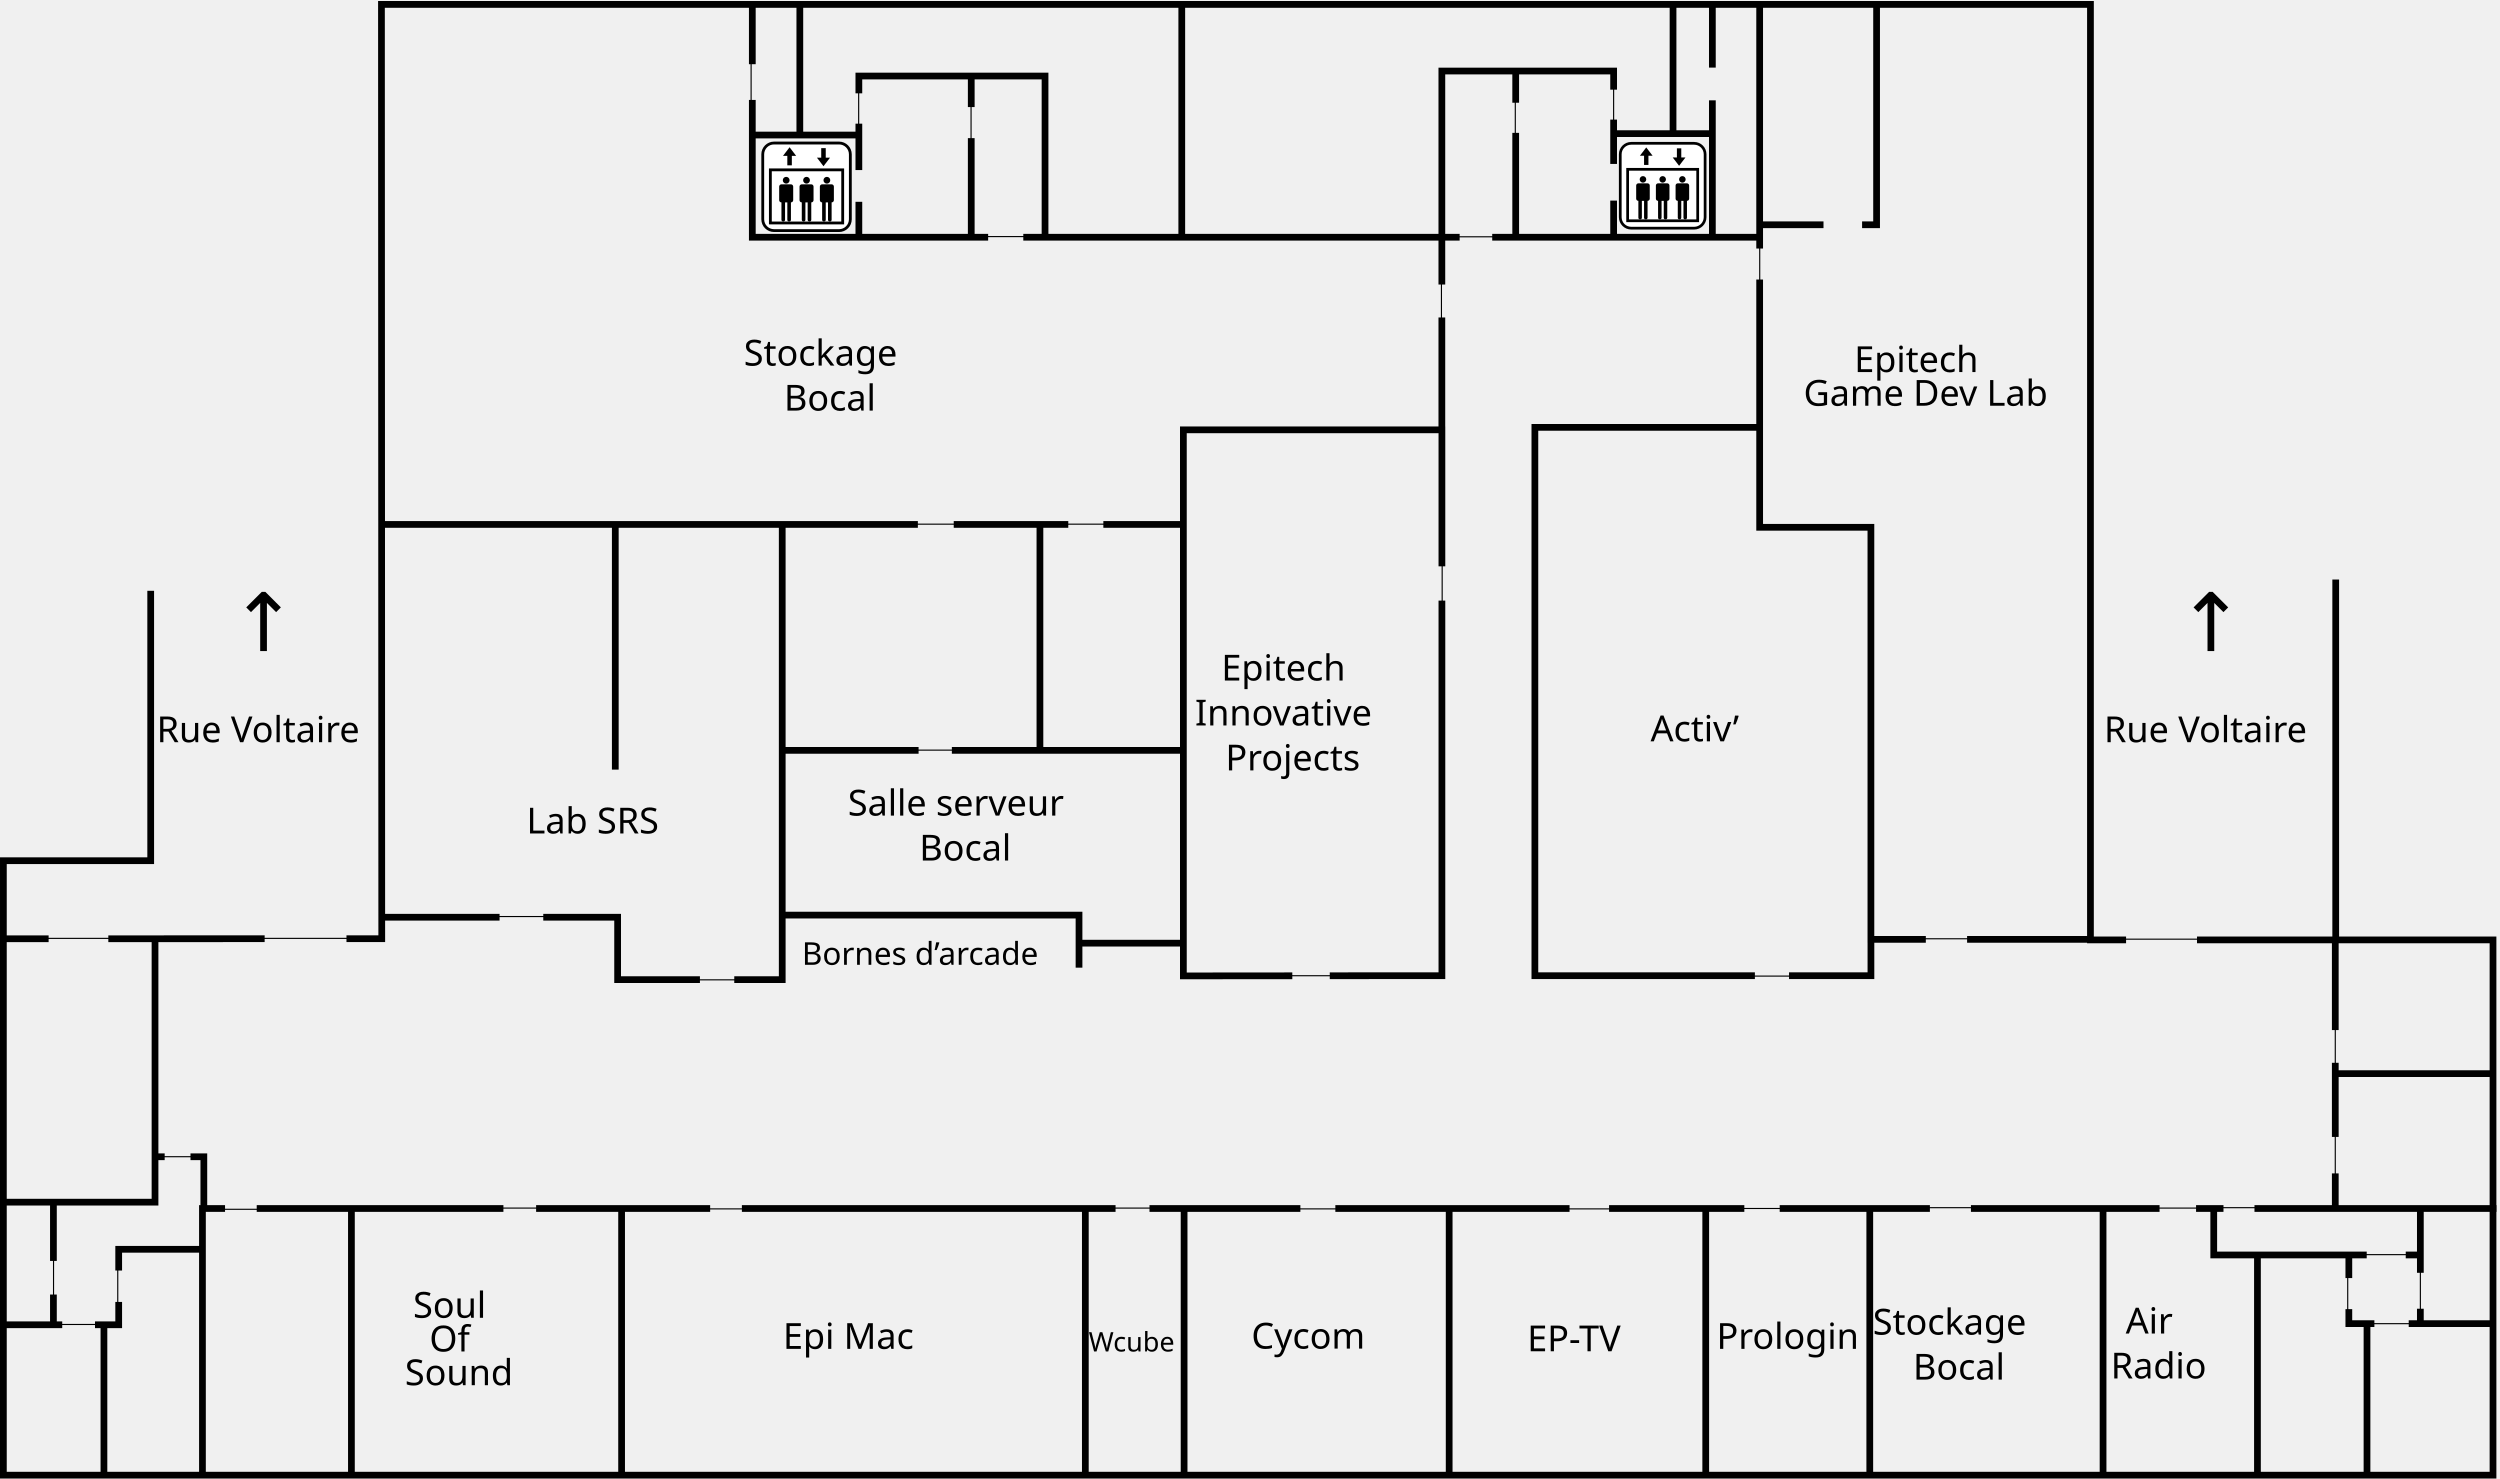
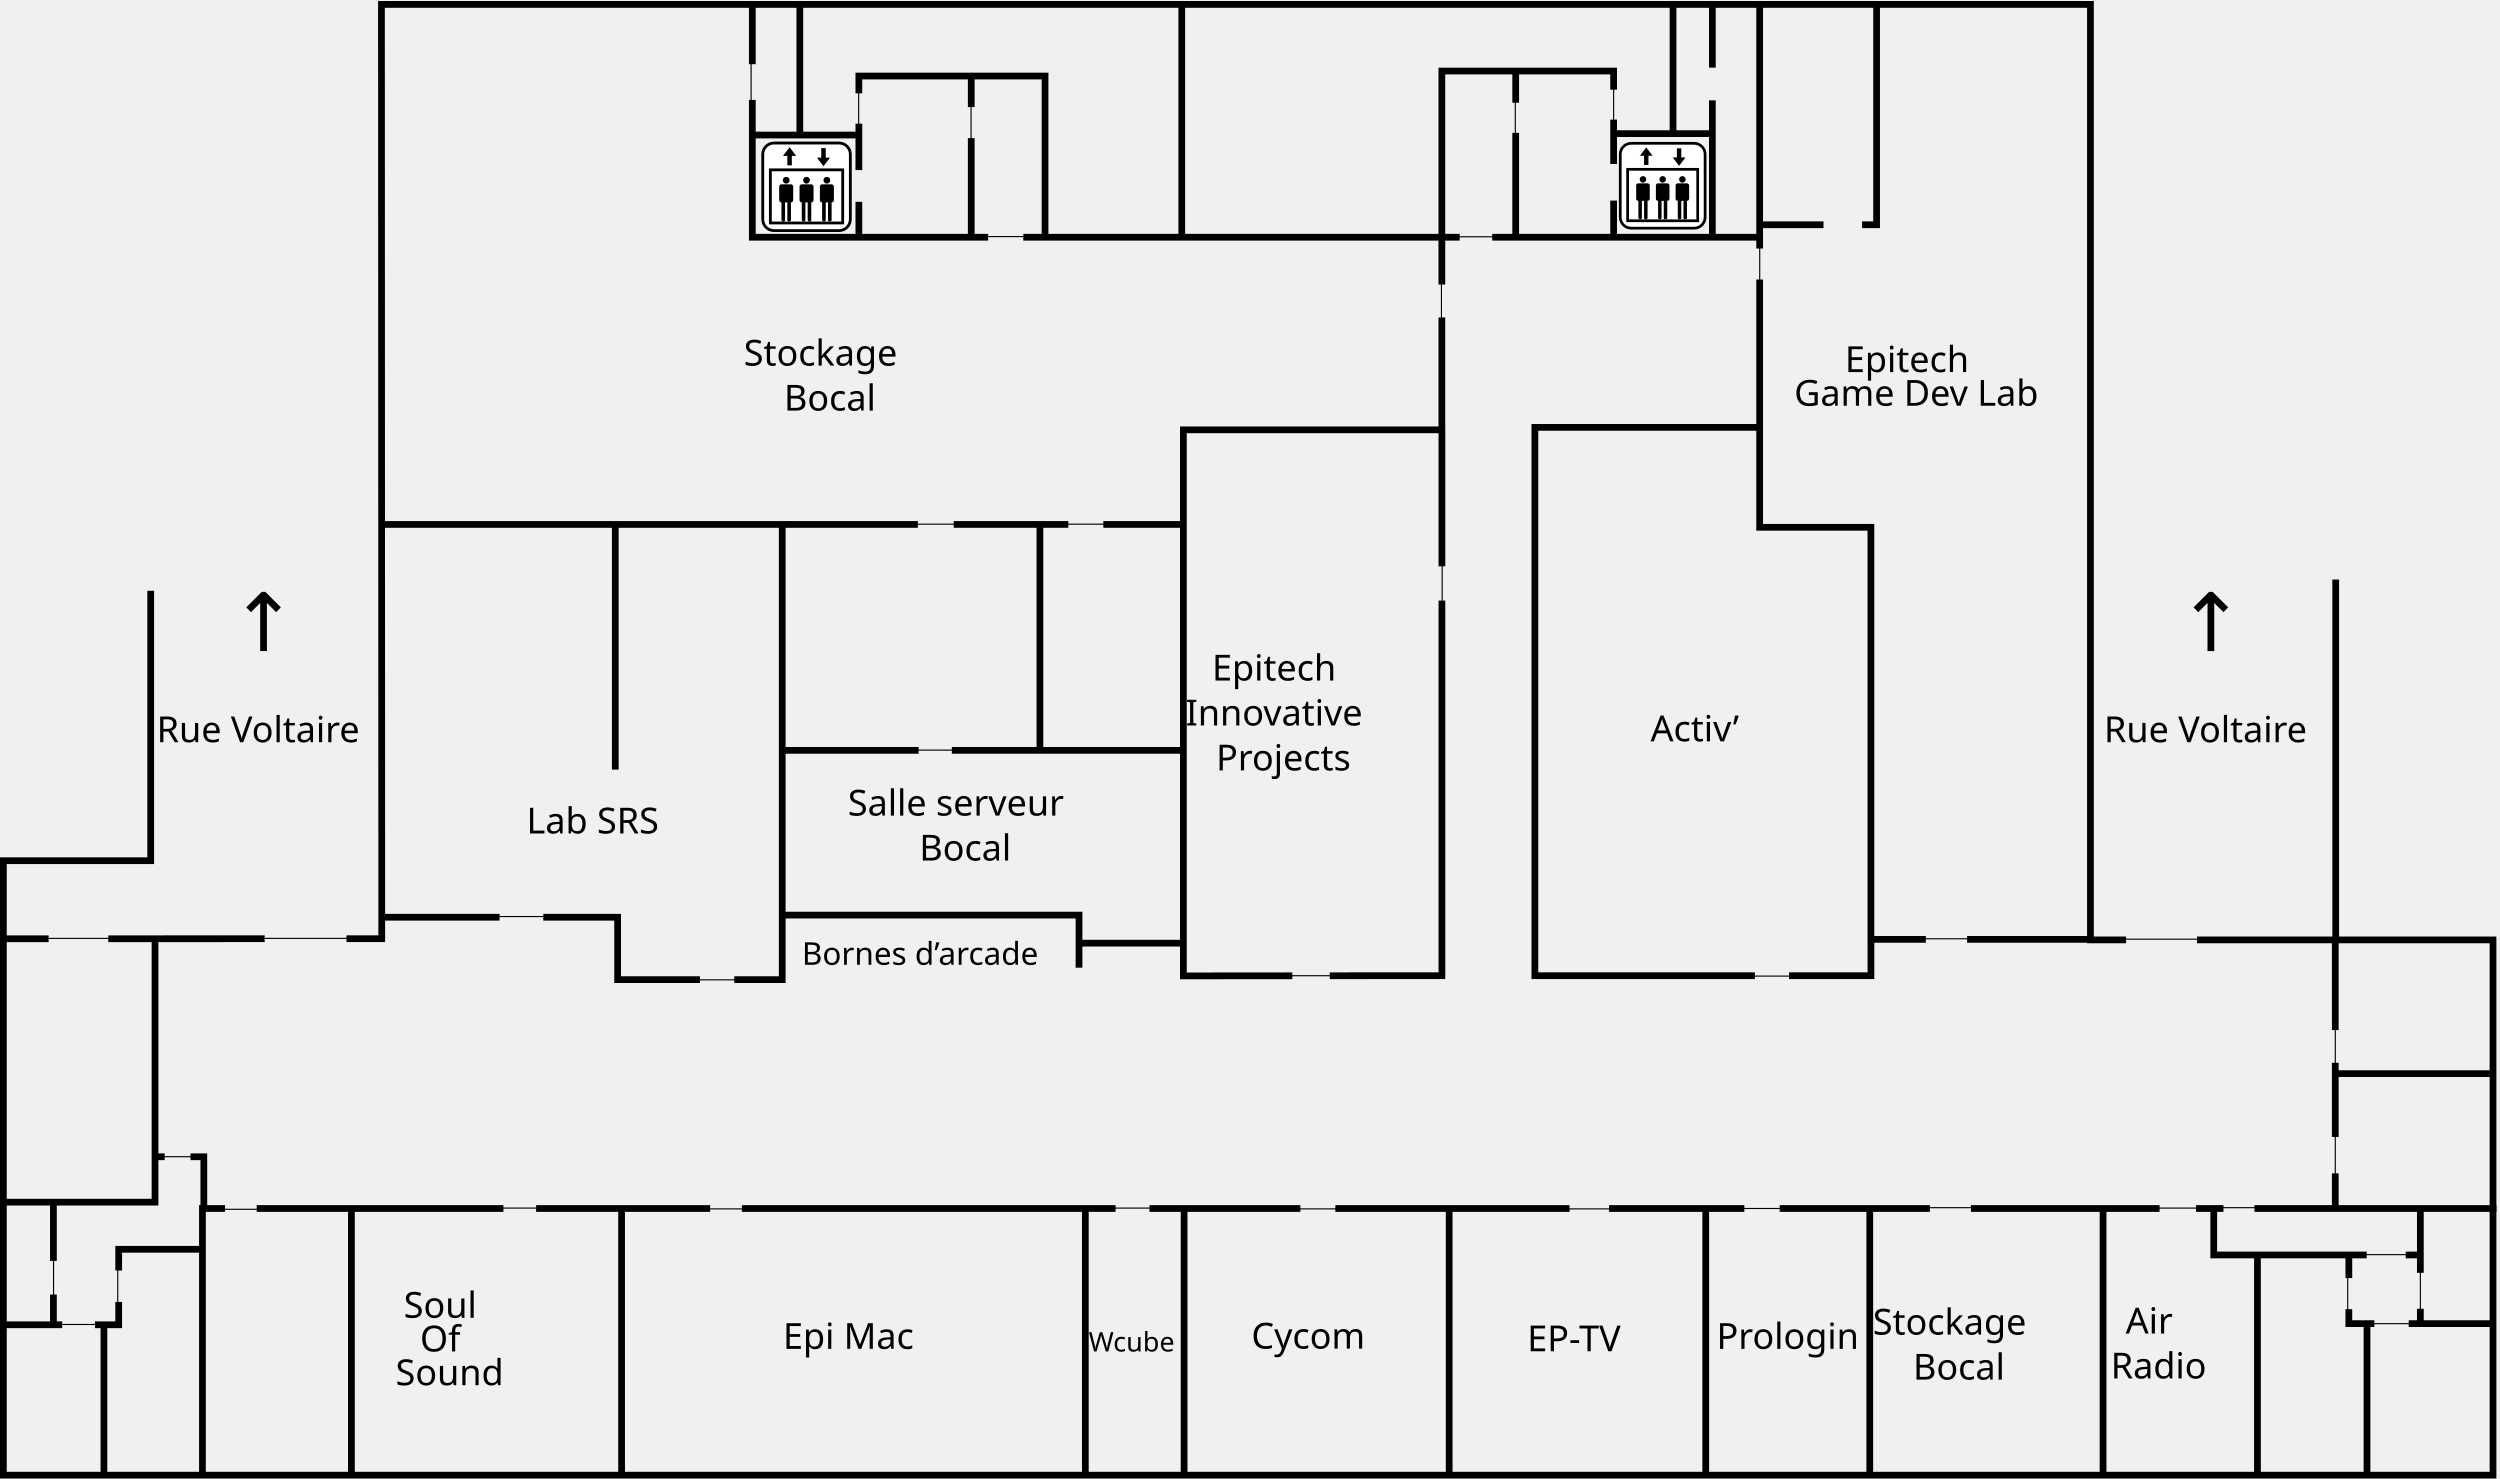
<svg xmlns="http://www.w3.org/2000/svg" xmlns:xlink="http://www.w3.org/1999/xlink" width="100%" height="100%" viewBox="0 0 2224.572 1315.662" id="svg2" version="1.1">
  <defs id="defs4" />
  <g id="layer1" transform="translate(637.2857,-269.8733)">
    <text xml:space="preserve" style="font-size:32px;font-style:normal;font-weight:normal;text-align:center;line-height:125%;letter-spacing:0px;word-spacing:0px;text-anchor:middle;fill:#000000;fill-opacity:1;stroke:none;font-family:Sans" x="1304.315" y="1456.464" id="text3913">
      <tspan id="tspan3915" x="1304.315" y="1456.464">Air</tspan>
      <tspan x="1304.315" y="1496.464" id="tspan3635">Radio</tspan>
    </text>
    <text xml:space="preserve" style="font-size:32px;font-style:normal;font-weight:normal;line-height:125%;letter-spacing:0px;word-spacing:0px;fill:#000000;fill-opacity:1;stroke:none;font-family:Sans" x="1126.635" y="1457.464" id="text3917">
      <tspan id="tspan3919" x="1126.635" y="1457.464" style="font-size:32px;text-align:center;text-anchor:middle">Stockage</tspan>
      <tspan x="1126.635" y="1497.464" id="tspan4008" style="font-size:32px;text-align:center;text-anchor:middle">Bocal</tspan>
    </text>
-     <text xml:space="preserve" style="font-size:32px;font-style:normal;font-weight:normal;line-height:125%;letter-spacing:0px;word-spacing:0px;fill:#000000;fill-opacity:1;stroke:none;font-family:Sans" x="890.154" y="1470.138" id="text3921">
-       <tspan id="tspan3923" x="890.154" y="1470.138">Prologin</tspan>
-     </text>
-     <text xml:space="preserve" style="font-size:32px;font-style:normal;font-weight:normal;line-height:125%;letter-spacing:0px;word-spacing:0px;fill:#000000;fill-opacity:1;stroke:none;font-family:Sans" x="721.681" y="1472.265" id="text3925">
-       <tspan id="tspan3927" x="721.681" y="1472.265">EP-TV</tspan>
-     </text>
+     <a id="a3335" xlink:href="http://www.prologin.org/">
+       <text id="text3921" y="1470.138" x="890.154" style="font-size:32px;font-style:normal;font-weight:normal;line-height:125%;letter-spacing:0px;word-spacing:0px;fill:#000000;fill-opacity:1;stroke:none;font-family:Sans" xml:space="preserve">
+         <tspan y="1470.138" x="890.154" id="tspan3923">Prologin</tspan>
+       </text>
+     </a>
+     <a id="a3339" xlink:href="http://eptv.fr/">
+       <text id="text3925" y="1472.265" x="721.681" style="font-size:32px;font-style:normal;font-weight:normal;line-height:125%;letter-spacing:0px;word-spacing:0px;fill:#000000;fill-opacity:1;stroke:none;font-family:Sans" xml:space="preserve">
+         <tspan y="1472.265" x="721.681" id="tspan3927">EP-TV</tspan>
+       </text>
+     </a>
    <text xml:space="preserve" style="font-size:24px;font-style:normal;font-weight:normal;line-height:125%;letter-spacing:0px;word-spacing:0px;fill:#000000;fill-opacity:1;stroke:none;font-family:Sans" x="331.429" y="1472.464" id="text3929">
      <tspan id="tspan3931" x="331.429" y="1472.464">Wcube</tspan>
    </text>
-     <text xml:space="preserve" style="font-size:32px;font-style:normal;font-weight:normal;line-height:125%;letter-spacing:0px;word-spacing:0px;fill:#000000;fill-opacity:1;stroke:none;font-family:Sans" x="59.429" y="1470.138" id="text3933">
-       <tspan id="tspan3935" x="59.429" y="1470.138">Epi Mac</tspan>
-     </text>
-     <text xml:space="preserve" style="font-size:32px;font-style:normal;font-weight:normal;line-height:125%;letter-spacing:0px;word-spacing:0px;fill:#000000;fill-opacity:1;stroke:none;font-family:Sans" x="-208.091" y="1442.464" id="text3937">
-       <tspan id="tspan3939" x="-208.091" y="1442.464" style="text-align:center;text-anchor:middle;font-size:32px">Soul</tspan>
-       <tspan x="-208.091" y="1472.464" id="tspan3969" style="text-align:center;text-anchor:middle;font-size:32px">Of</tspan>
-       <tspan x="-208.091" y="1502.464" id="tspan3971" style="text-align:center;text-anchor:middle;font-size:32px">Sound</tspan>
-     </text>
-     <text xml:space="preserve" style="font-size:32px;font-style:normal;font-weight:normal;line-height:125%;letter-spacing:0px;word-spacing:0px;fill:#000000;fill-opacity:1;stroke:none;font-family:Sans" x="-168.774" y="1011.501" id="text3941">
-       <tspan id="tspan3943" x="-168.774" y="1011.501">Lab SRS</tspan>
-     </text>
+     <a id="a3347" xlink:href="http://www.epimac.org/">
+       <text id="text3933" y="1470.138" x="59.429" style="font-size:32px;font-style:normal;font-weight:normal;line-height:125%;letter-spacing:0px;word-spacing:0px;fill:#000000;fill-opacity:1;stroke:none;font-family:Sans" xml:space="preserve">
+         <tspan y="1470.138" x="59.429" id="tspan3935">Epi Mac</tspan>
+       </text>
+     </a>
+     <a id="a3351" xlink:href="http://www.soulofsound.fr/">
+       <text id="text3937" y="1442.464" x="-208.091" style="font-size:32px;font-style:normal;font-weight:normal;line-height:125%;letter-spacing:0px;word-spacing:0px;fill:#000000;fill-opacity:1;stroke:none;font-family:Sans" xml:space="preserve">
+         <tspan style="text-align:center;text-anchor:middle;font-size:32px" y="1442.464" x="-208.091" id="tspan3939">Soul</tspan>
+         <tspan style="text-align:center;text-anchor:middle;font-size:32px" id="tspan3969" y="1472.464" x="-208.091">Of</tspan>
+         <tspan style="text-align:center;text-anchor:middle;font-size:32px" id="tspan3971" y="1502.464" x="-208.091">Sound</tspan>
+       </text>
+     </a>
+     <a id="a3357" xlink:href="https://srs.epita.fr/">
+       <text id="text3941" y="1011.501" x="-168.774" style="font-size:32px;font-style:normal;font-weight:normal;line-height:125%;letter-spacing:0px;word-spacing:0px;fill:#000000;fill-opacity:1;stroke:none;font-family:Sans" xml:space="preserve">
+         <tspan y="1011.501" x="-168.774" id="tspan3943">Lab SRS</tspan>
+       </text>
+     </a>
    <text xml:space="preserve" style="font-size:32px;font-style:normal;font-weight:normal;line-height:125%;letter-spacing:0px;word-spacing:0px;fill:#000000;fill-opacity:1;stroke:none;font-family:Sans" x="121.991" y="595.219" id="text3953">
      <tspan id="tspan3955" x="121.991" y="595.219" style="font-size:32px;text-align:center;text-anchor:middle">Stockage</tspan>
      <tspan x="121.991" y="635.219" id="tspan3957" style="font-size:32px;text-align:center;text-anchor:middle">Bocal</tspan>
    </text>
-     <text xml:space="preserve" style="font-size:32px;font-style:normal;font-weight:normal;line-height:125%;letter-spacing:0px;word-spacing:0px;fill:#000000;fill-opacity:1;stroke:none;font-family:Sans" x="1097.032" y="600.934" id="text3959">
-       <tspan x="1097.032" y="600.934" id="tspan3963" style="text-align:center;text-anchor:middle;font-size:32px">Epitech</tspan>
-       <tspan x="1097.032" y="630.934" id="tspan3967" style="text-align:center;text-anchor:middle;font-size:32px">Game Dev Lab</tspan>
-     </text>
-     <text xml:space="preserve" style="font-size:32px;font-style:normal;font-weight:normal;line-height:125%;letter-spacing:0px;word-spacing:0px;fill:#000000;fill-opacity:1;stroke:none;font-family:Sans" x="476.226" y="1469.927" id="text3973">
-       <tspan id="tspan3975" x="476.226" y="1469.927">Cycom</tspan>
-     </text>
+     <a id="a3367" xlink:href="http://gamedevlab.epitech.eu/">
+       <text id="text3959" y="600.934" x="1097.032" style="font-size:32px;font-style:normal;font-weight:normal;line-height:125%;letter-spacing:0px;word-spacing:0px;fill:#000000;fill-opacity:1;stroke:none;font-family:Sans" xml:space="preserve">
+         <tspan style="text-align:center;text-anchor:middle;font-size:32px" id="tspan3963" y="600.934" x="1097.032">Epitech</tspan>
+         <tspan style="text-align:center;text-anchor:middle;font-size:32px" id="tspan3967" y="630.934" x="1097.032">Game Dev Lab</tspan>
+       </text>
+     </a>
+     <a id="a3343" xlink:href="http://www.cycom.org/">
+       <text id="text3973" y="1469.927" x="476.226" style="font-size:32px;font-style:normal;font-weight:normal;line-height:125%;letter-spacing:0px;word-spacing:0px;fill:#000000;fill-opacity:1;stroke:none;font-family:Sans" xml:space="preserve">
+         <tspan y="1469.927" x="476.226" id="tspan3975">Cycom</tspan>
+       </text>
+     </a>
    <text xml:space="preserve" style="font-size:32px;font-style:normal;font-weight:normal;line-height:125%;letter-spacing:0px;word-spacing:0px;fill:#000000;fill-opacity:1;stroke:none;font-family:Sans" x="831.429" y="929.505" id="text3977">
      <tspan id="tspan3979" x="831.429" y="929.505">Activ’</tspan>
    </text>
-     <text xml:space="preserve" style="font-size:32px;font-style:normal;font-weight:normal;line-height:125%;letter-spacing:0px;word-spacing:0px;fill:#000000;fill-opacity:1;stroke:none;font-family:Sans" x="533.883" y="875.415" id="text3945-3">
-       <tspan id="tspan3947-9" x="533.883" y="875.415" style="font-size:32px;text-align:center;text-anchor:middle">Epitech</tspan>
-       <tspan x="533.883" y="915.415" id="tspan3949-4" style="font-size:32px;text-align:center;text-anchor:middle">Innovative</tspan>
-       <tspan x="533.883" y="955.415" id="tspan3951-7" style="font-size:32px;text-align:center;text-anchor:middle">Projects</tspan>
-     </text>
+     <a id="a3361" xlink:href="https://eip.epitech.eu/">
+       <text id="text3945-3" y="875.415" x="533.883" style="font-size:32px;font-style:normal;font-weight:normal;line-height:125%;letter-spacing:0px;word-spacing:0px;fill:#000000;fill-opacity:1;stroke:none;font-family:Sans" xml:space="preserve">
+         <tspan style="font-size:32px;text-align:center;text-anchor:middle" y="875.415" x="533.883" id="tspan3947-9">Epitech</tspan>
+         <tspan style="font-size:32px;text-align:center;text-anchor:middle" id="tspan3949-4" y="915.415" x="533.883">Innovative</tspan>
+         <tspan style="font-size:32px;text-align:center;text-anchor:middle" id="tspan3951-7" y="955.415" x="533.883">Projects</tspan>
+       </text>
+     </a>
    <path id="path3877" style="fill:none;stroke:#000000;stroke-width:1px;stroke-linecap:butt;stroke-linejoin:miter;stroke-opacity:1" d="m 645.993,771.287 0,35.355 M 239.821,480.398 l 35,0 m -48.036,-116.786 0,31.071 m -100,-43.036 0,30 m -95.714,-57.143 0,37.143 m -434.643,743.214 76.071,0 m -269.286,0 58.571,0 m 99.643,241.071 34.643,0 m -88.929,-46.786 27.5,0 m -67.143,98.929 0,32.5 m -52.143,17.857 33.929,0 m -38.929,-59.286 0,35 m 572.218,-282.387 35.86,0 m -213.647,-56.316 44.699,0 m 141.584,260.132 33.929,0 m -219.286,-0.714 38.571,0 m 334.286,-407.5 35.179,0 m -36.071,-201.071 34.821,0 m 98.75,0 36.071,0 m 163.563,401.808 35.987,0 m 375.272,0.335 36.071,0 m 115.357,-33.214 42.857,0 m 136.071,0.357 66.786,0 m 20.357,238.929 31.428,0 m -89.286,0.357 37.857,0 m -243.571,-0.357 41.786,0 m -206.429,0.714 37.857,0 m -192.143,0.357 39.286,0 m -280.357,0 42.5,0 m -206.429,-0.714 37.857,0 m 1050.714,-160 0,33.571 m 11.071,186.786 0,31.786 m 21.429,10.714 36.071,0 m 7.143,-48.214 0,36.429 m -50,-49.643 38.928,0 m -64.643,-107.143 0,36.429 m -795.357,-795 0,33.214 m 13.214,-73.214 35.357,0 m 17.143,-122.857 0,32.857 m 87.5,-43.214 0,30.714 m 130,110.357 0,31.429" />
    <g id="g4026" transform="matrix(0.2011347,0,0,0.2011347,40.16284,395.8686)">
      <rect ry="50" rx="50" y="6.3" x="6.3" height="387.5" width="387.5" id="rectBordo" style="fill:#ffffff;fill-opacity:1;fill-rule:evenodd;stroke:#000000;stroke-width:12.5;stroke-miterlimit:4;stroke-opacity:1;stroke-dasharray:none" />
      <rect y="125" x="40" height="235" width="320" id="rectAscensore" style="fill:none;stroke:#000000;stroke-width:12.5;stroke-miterlimit:4;stroke-opacity:1;stroke-dasharray:none" />
      <g id="gUomini">
        <path id="pathUomo" d="m 200,156 c -8.3,0 -15,6.7 -15,15 0,8.3 6.7,15 15,15 8.3,0 15,-6.7 15,-15 0,-8.3 -6.7,-15 -15,-15 z m -20.7,33 c -5.7,0 -10.3,4.5 -10.3,10 l 0,60 c 0,5.5 4.3,10 10,10 l 0,77 c 0,4.4 3.6,8 8,8 4.4,0 8,-3.6 8,-8 l 0,-77 10,0 c 0,0 0,77 0,77 0,4.4 3.6,8 8,8 4.4,0 8,-3.6 8,-8 l 0,-77 c 5.7,0 10,-4.5 10,-10 l 0,-60 c 0,-5.5 -4.6,-10 -10.3,-10 l -41.4,0 z" style="fill:#000000;fill-opacity:1;fill-rule:evenodd;stroke:none" />
        <use x="-90" y="0" xlink:href="#pathUomo" id="useUomo2" width="400" height="400" />
        <use x="90" y="0" xlink:href="#pathUomo" id="useUomo3" width="400" height="400" />
      </g>
      <path id="pathFrecciaSu" d="m 96,63 29,-38 29,38 -19,0 0,42 -20,0 0,-42 -19,0 z" style="fill:#000000;fill-opacity:1;fill-rule:evenodd;stroke:none" />
      <use height="400" width="400" transform="scale(1,-1)" id="useFrecciaGiu" xlink:href="#pathFrecciaSu" y="-134" x="150" />
    </g>
    <g id="g4026-2" transform="matrix(0.1948212,0,0,0.1948212,803.2407,396.185)">
      <rect ry="50" rx="50" y="6.3" x="6.3" height="387.5" width="387.5" id="rectBordo-0" style="fill:#ffffff;fill-opacity:1;fill-rule:evenodd;stroke:#000000;stroke-width:12.5;stroke-miterlimit:4;stroke-opacity:1;stroke-dasharray:none" />
      <rect y="125" x="40" height="235" width="320" id="rectAscensore-5" style="fill:none;stroke:#000000;stroke-width:12.5;stroke-miterlimit:4;stroke-opacity:1;stroke-dasharray:none" />
      <g id="gUomini-0">
        <path id="pathUomo-2" d="m 200,156 c -8.3,0 -15,6.7 -15,15 0,8.3 6.7,15 15,15 8.3,0 15,-6.7 15,-15 0,-8.3 -6.7,-15 -15,-15 z m -20.7,33 c -5.7,0 -10.3,4.5 -10.3,10 l 0,60 c 0,5.5 4.3,10 10,10 l 0,77 c 0,4.4 3.6,8 8,8 4.4,0 8,-3.6 8,-8 l 0,-77 10,0 c 0,0 0,77 0,77 0,4.4 3.6,8 8,8 4.4,0 8,-3.6 8,-8 l 0,-77 c 5.7,0 10,-4.5 10,-10 l 0,-60 c 0,-5.5 -4.6,-10 -10.3,-10 l -41.4,0 z" style="fill:#000000;fill-opacity:1;fill-rule:evenodd;stroke:none" />
        <use x="-90" y="0" xlink:href="#pathUomo-2" id="useUomo2-6" width="400" height="400" />
        <use x="90" y="0" xlink:href="#pathUomo-2" id="useUomo3-1" width="400" height="400" />
      </g>
      <path id="pathFrecciaSu-0" d="m 96,63 29,-38 29,38 -19,0 0,42 -20,0 0,-42 -19,0 z" style="fill:#000000;fill-opacity:1;fill-rule:evenodd;stroke:none" />
      <use height="400" width="400" transform="scale(1,-1)" id="useFrecciaGiu-1" xlink:href="#pathFrecciaSu-0" y="-134" x="150" />
    </g>
    <g id="g4168" transform="translate(66.67007,13.49133)">
      <text transform="matrix(0,-1,1,0,0,0)" id="text4160" y="-446.872" x="-839.854" style="font-size:72px;font-style:normal;font-weight:normal;line-height:125%;letter-spacing:0px;word-spacing:0px;fill:#000000;fill-opacity:1;stroke:none;font-family:Sans" xml:space="preserve">
        <tspan y="-446.872" x="-839.854" id="tspan4162">→</tspan>
      </text>
      <text id="text4164" y="916.814" x="-564.555" style="font-size:32px;font-style:normal;font-weight:normal;line-height:125%;letter-spacing:0px;word-spacing:0px;fill:#000000;fill-opacity:1;stroke:none;font-family:Sans" xml:space="preserve">
        <tspan y="916.814" x="-564.555" id="tspan4166">Rue Voltaire</tspan>
      </text>
    </g>
    <g transform="translate(1799.462,13.49133)" id="g4168-5">
      <text transform="matrix(0,-1,1,0,0,0)" id="text4160-9" y="-446.872" x="-839.854" style="font-size:72px;font-style:normal;font-weight:normal;line-height:125%;letter-spacing:0px;word-spacing:0px;fill:#000000;fill-opacity:1;stroke:none;font-family:Sans" xml:space="preserve">
        <tspan y="-446.872" x="-839.854" id="tspan4162-8">→</tspan>
      </text>
      <text id="text4164-7" y="916.814" x="-564.555" style="font-size:32px;font-style:normal;font-weight:normal;line-height:125%;letter-spacing:0px;word-spacing:0px;fill:#000000;fill-opacity:1;stroke:none;font-family:Sans" xml:space="preserve">
        <tspan y="916.814" x="-564.555" id="tspan4166-8">Rue Voltaire</tspan>
      </text>
    </g>
    <path style="fill:none;stroke:#000000;stroke-width:6;stroke-linecap:butt;stroke-linejoin:miter;stroke-opacity:1;stroke-miterlimit:4;stroke-dasharray:none" d="m 547.503,466.123 0,218.698" id="path3166" transform="translate(-637.2857,269.8733)" />
    <path id="path4143" transform="translate(-637.2857,269.8733)" style="fill:none;stroke:#000000;stroke-width:6;stroke-linecap:butt;stroke-linejoin:miter;stroke-opacity:1;stroke-miterlimit:4;stroke-dasharray:none" d="m 2078.389,836.597 0,-320.935 M 3.003,835.334 l 0,-69.448 131.095,0 0,-240.164 m 791.259,-61.084 0,203.041 m 127.279,0 -205.644,0 m -29.608,0 -120.322,0 m 651.652,-604.476 0,28.214 m 0,26.786 0,92.143 m 140,-205.714 0,114.286 m -52.857,92.143 0,-32.589 m 0,-32.589 0,-39.464 m 0,-26.607 0,-16.607 -152.857,0 0,190 m 0,29.286 0,100.714 m 240.714,-264.286 -90,0 m 90,-115 0,56.25 m 0,29.107 0,121.071 m -812.005,-90.17 0,-114.652 m 53.033,114.652 -94.449,0 m 193.949,-52.528 0,27.646 m 0,27.646 0,88.149 m 65.66,-0.505 0,-142.937 -165.665,0 0,15.399 m 0,26.985 0,41.271 m 0,28.256 0,32.542 m 287.334,-208.183 0,207.143 m 515.232,0.03 -238.987,0 m -28.987,0 -388.272,0 m -31.279,0 -209.85,0 0,-122.158 m 0,-31.793 0,-53.222 m 290.714,835.357 95,0 m -358.572,-25 263.572,0 0,46.786 m -620.675,-44.889 105.056,0 m 38.891,0 66.165,0 0,55.558 73.236,0 m 30.557,0 42.679,0 0,-404.408 m -355.574,-0.664 476.261,0 m 31.922,0 101.922,0 m 31.208,0 71.208,0 0,-84.17 230.056,0 0,121.429 m 0,30.515 0,333.771 -99.798,0.045 m -33.318,0.045 -96.94,0.089 0,-401.429 m 513.298,-86.663 -200.515,0 0,487.904 195.765,0 m 30.383,0 72.883,0 0,-31.82 m 195.439,-0.505 -109.875,0 m -36.723,0 -48.866,0 0,-366.685 -98.995,0 0,-220.453 m 0,-27.596 0,-216.621 m 442.952,1112.178 0,193.949 m 97.48,-132.835 0,134.35 m 111.117,-134.35 -73.994,0 m -30.557,0 -22.729,0 0,-12.88 m 0,-27.653 0,-20.582 m 63.64,-41.921 0,57.831 m 0,31.946 0,14.774 m -183.848,-104.046 0,41.416 136.118,0 m 34.724,0 12.501,0 m -281.833,-41.921 0,237.891 m -207.586,-237.891 0,237.891 m -145.967,-237.386 0,235.365 m -228.294,-236.376 0,237.386 m -235.871,-236.376 0,235.365 m -87.883,-235.871 0,237.386 m -412.647,-237.386 0,237.891 m -240.416,-237.386 0,237.386 m 1908.872,-237.315 -215.473,0 m -27.584,0 -24.399,0 m -32.48,0 -167.84,0 m -36.52,0 -133.65,0 m -31.47,0 -120.363,0 m -35.16,0 -208.401,0 m -31.12,0 -134.253,0 m -30.207,0 -183.148,0 -32.227,0 -117.129,0 m -28.236,0 -154.863,0 m -29.099,0 -219.513,0 m -28.187,0 -20.106,0 0,236.429 m 1774.819,-475.4 263.39,0 0,476.287 -2215.352,0 0,-477.315 40.266,-0.011 m 53.123,-0.011 139.104,-0.022 m 72.81,-0.022 31.394,-0.022 -0.268,-831.34 1520.714,0 0,832.457 31.695,0 M 1669.839,3 l 0,196.98 -12.902,0 m -34.33,0 -55.803,0 M 92.486,1178.818 l 0,132.835 m -44.952,-241.931 0,52.275 m 0,29.926 0,27.4 m 132.33,-67.68 -74.246,0 0,18.94 m 0,27.905 0,20.329 -21.087,0 m -29.168,0 -52.275,0 m 135.865,-149.502 7.576,0 m 22.981,0 11.869,0 0,45.962 m -43.437,-240.416 0,234.86 -133.34,0 m 2074.826,-114.374 140,0 M 2078,836.776 l 0,79.822 m 0,29.107 0,65.982 m 0,32.411 0,31.964" />
    <text xml:space="preserve" style="font-size:28px;font-style:normal;font-weight:normal;line-height:125%;letter-spacing:0px;word-spacing:0px;fill:#000000;fill-opacity:1;stroke:none;font-family:Sans" x="76.286" y="1128.392" id="text3637">
      <tspan id="tspan3639" x="76.286" y="1128.392">Bornes d’arcade</tspan>
    </text>
    <text xml:space="preserve" style="font-size:32px;font-style:normal;font-weight:normal;text-align:center;line-height:125%;letter-spacing:0px;word-spacing:0px;text-anchor:middle;fill:#000000;fill-opacity:1;stroke:none;font-family:Sans" x="242.441" y="995.606" id="text3057">
      <tspan id="tspan3059" x="242.441" y="995.606">Salle serveur</tspan>
      <tspan x="242.441" y="1035.606" id="tspan3061">Bocal</tspan>
    </text>
  </g>
</svg>
